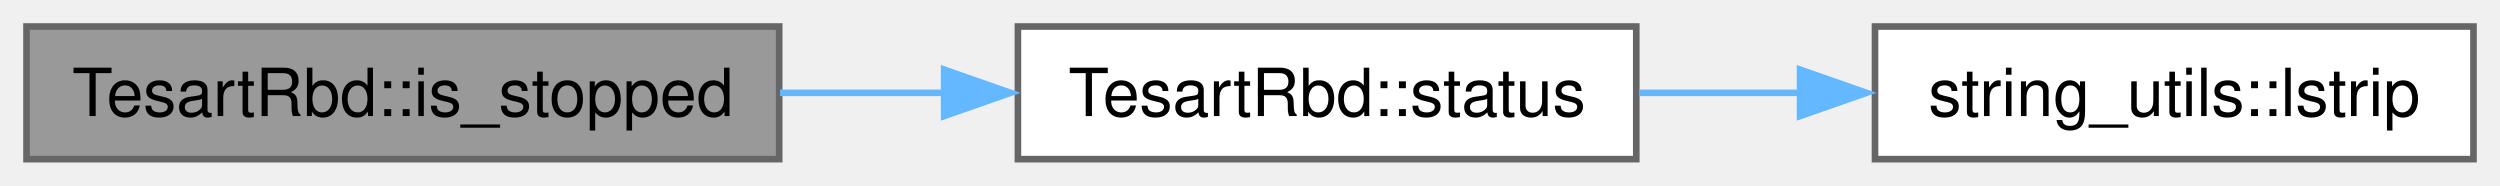
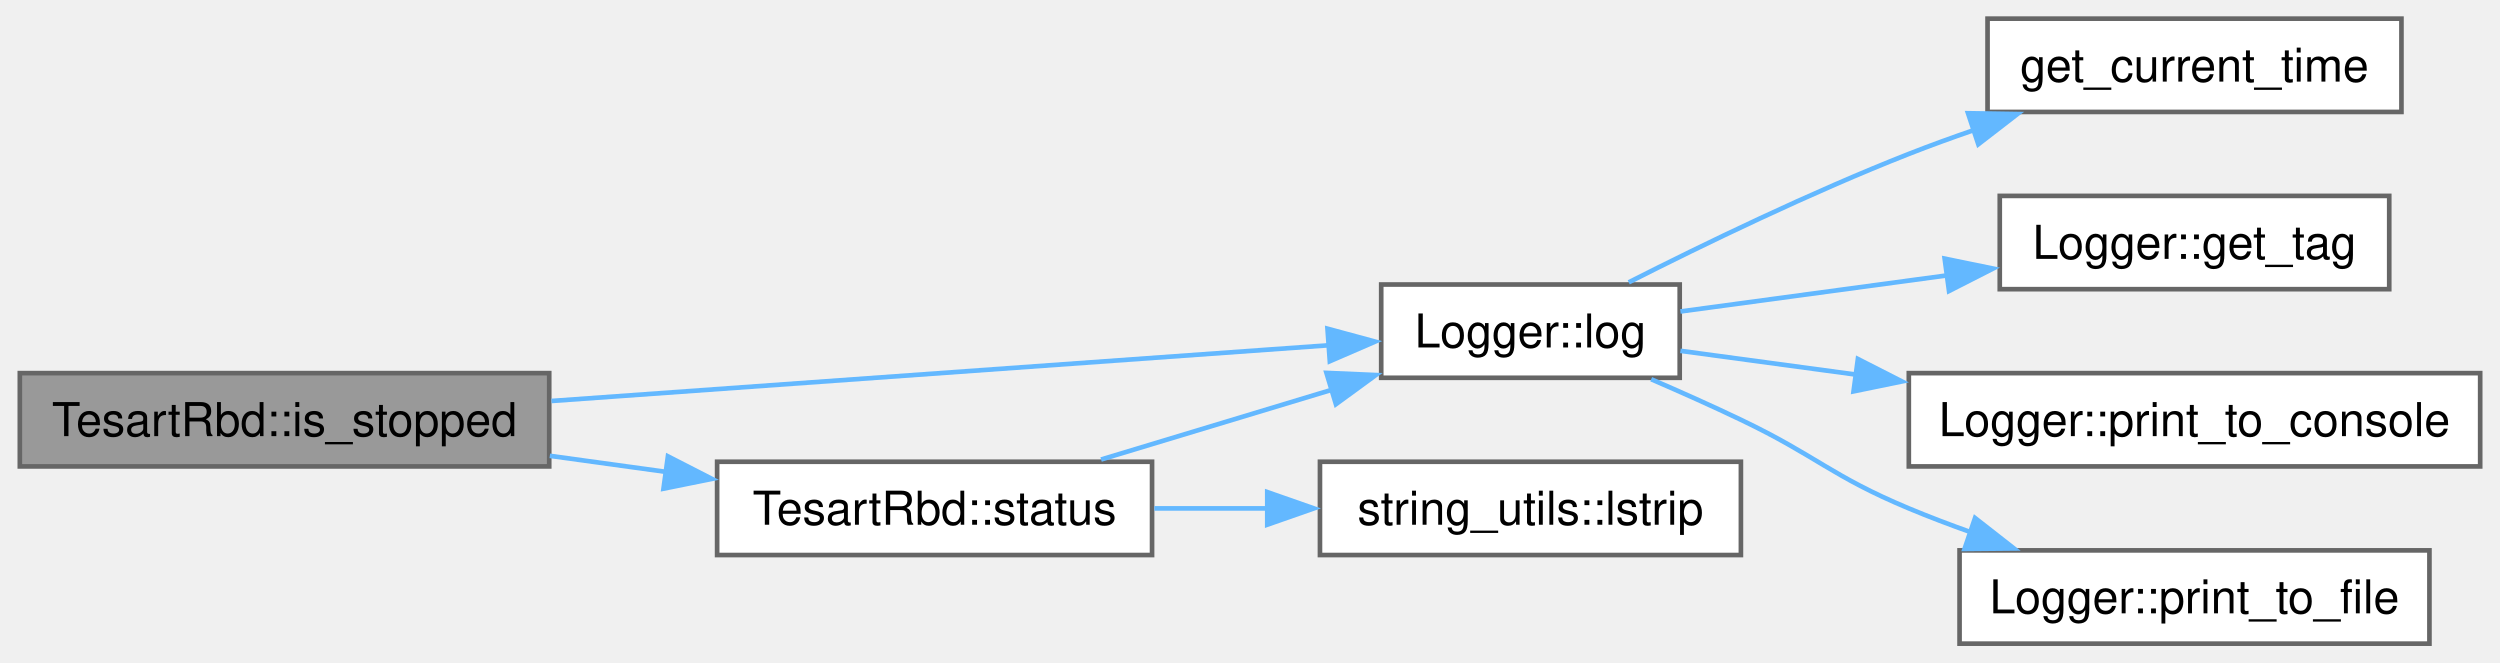
- <svg xmlns="http://www.w3.org/2000/svg" xmlns:xlink="http://www.w3.org/1999/xlink" width="377pt" height="28pt" viewBox="0.00 0.00 377.00 28.00">
-   <g id="graph0" class="graph" transform="scale(1 1) rotate(0) translate(4 24)">
+ <svg xmlns="http://www.w3.org/2000/svg" xmlns:xlink="http://www.w3.org/1999/xlink" width="536pt" height="142pt" viewBox="0.00 0.00 535.50 142.00">
+   <g id="graph0" class="graph" transform="scale(1 1) rotate(0) translate(4 138)">
    <g id="Node000001" class="node">
      <g id="a_Node000001">
        <a xlink:title="Метод позволяет проверить, остановлена ли ось">
-           <polygon fill="#999999" stroke="#666666" points="113.5,-20 0,-20 0,0 113.5,0 113.5,-20" />
-           <text text-anchor="middle" x="56.75" y="-6.5" font-family="Helvetica,sans-Serif" font-size="10.00">TesartRbd::is_stopped</text>
+           <polygon fill="#999999" stroke="#666666" points="113.5,-58 0,-58 0,-38 113.5,-38 113.5,-58" />
+           <text text-anchor="middle" x="56.75" y="-44.5" font-family="Helvetica,sans-Serif" font-size="10.00">TesartRbd::is_stopped</text>
        </a>
      </g>
    </g>
    <g id="Node000002" class="node">
      <g id="a_Node000002">
-         <a xlink:href="class_tesart_rbd.html#a650fde87d6af5531ac225689e1f912f1" target="_top" xlink:title="Запрос статуса оси ОПУ по номеру оси">
-           <polygon fill="white" stroke="#666666" points="242.75,-20 149.5,-20 149.5,0 242.75,0 242.75,-20" />
-           <text text-anchor="middle" x="196.12" y="-6.5" font-family="Helvetica,sans-Serif" font-size="10.00">TesartRbd::status</text>
+         <a xlink:href="class_logger.html#af7709105c2708359b7b082218f4cc3e1" target="_top" xlink:title="Метод, осуществляющий логирование">
+           <polygon fill="white" stroke="#666666" points="355.88,-77 291.88,-77 291.88,-57 355.88,-57 355.88,-77" />
+           <text text-anchor="middle" x="323.88" y="-63.5" font-family="Helvetica,sans-Serif" font-size="10.00">Logger::log</text>
        </a>
      </g>
    </g>
    <g id="edge1_Node000001_Node000002" class="edge">
      <g id="a_edge1_Node000001_Node000002">
        <a xlink:title=" ">
-           <path fill="none" stroke="#63b8ff" d="M113.63,-10C121.8,-10 130.22,-10 138.41,-10" />
-           <polygon fill="#63b8ff" stroke="#63b8ff" points="138.38,-13.5 148.38,-10 138.38,-6.5 138.38,-13.5" />
+           <path fill="none" stroke="#63b8ff" d="M113.98,-52.03C163.86,-55.6 235.62,-60.75 280.72,-63.98" />
+           <polygon fill="#63b8ff" stroke="#63b8ff" points="280.36,-67.53 290.58,-64.76 280.86,-60.55 280.36,-67.53" />
+         </a>
+       </g>
+     </g>
+     <g id="Node000007" class="node">
+       <g id="a_Node000007">
+         <a xlink:href="class_tesart_rbd.html#affbded46e17aa303601ba7ef885107b8" target="_top" xlink:title="Запрос статуса оси ОПУ по номеру оси">
+           <polygon fill="white" stroke="#666666" points="242.75,-39 149.5,-39 149.5,-19 242.75,-19 242.75,-39" />
+           <text text-anchor="middle" x="196.12" y="-25.5" font-family="Helvetica,sans-Serif" font-size="10.00">TesartRbd::status</text>
+         </a>
+       </g>
+     </g>
+     <g id="edge6_Node000001_Node000007" class="edge">
+       <g id="a_edge6_Node000001_Node000007">
+         <a xlink:title=" ">
+           <path fill="none" stroke="#63b8ff" d="M113.63,-40.27C121.89,-39.13 130.41,-37.95 138.69,-36.81" />
+           <polygon fill="#63b8ff" stroke="#63b8ff" points="138.95,-40.16 148.38,-35.33 138,-33.23 138.95,-40.16" />
        </a>
      </g>
    </g>
    <g id="Node000003" class="node">
      <g id="a_Node000003">
-         <a xlink:href="namespacestring__utils.html#a9fe07494ccc7914840b0d615974bc802" target="_top" xlink:title="Делит строку на две части по требуемому символу и возвращает содержимое правой части">
-           <polygon fill="white" stroke="#666666" points="369,-20 278.75,-20 278.75,0 369,0 369,-20" />
-           <text text-anchor="middle" x="323.88" y="-6.5" font-family="Helvetica,sans-Serif" font-size="10.00">string_utils::lstrip</text>
+         <a xlink:href="logger_8hpp.html#a49284b7befa8e31f81e01ee8f3735dd0" target="_top" xlink:title="Функция, которая снимает значение текущего времени и конвертирует его в строку с заданным шаблоном.">
+           <polygon fill="white" stroke="#666666" points="510.62,-134 421.88,-134 421.88,-114 510.62,-114 510.62,-134" />
+           <text text-anchor="middle" x="466.25" y="-120.5" font-family="Helvetica,sans-Serif" font-size="10.00">get_current_time</text>
        </a>
      </g>
    </g>
    <g id="edge2_Node000002_Node000003" class="edge">
      <g id="a_edge2_Node000002_Node000003">
        <a xlink:title=" ">
-           <path fill="none" stroke="#63b8ff" d="M243.24,-10C251.14,-10 259.42,-10 267.54,-10" />
-           <polygon fill="#63b8ff" stroke="#63b8ff" points="267.45,-13.5 277.45,-10 267.45,-6.5 267.45,-13.5" />
+           <path fill="none" stroke="#63b8ff" d="M344.95,-77.47C360.96,-85.58 384.08,-96.78 405,-105 409.49,-106.76 414.21,-108.48 418.95,-110.11" />
+           <polygon fill="#63b8ff" stroke="#63b8ff" points="417.69,-113.72 428.29,-113.55 419.9,-107.07 417.69,-113.72" />
+         </a>
+       </g>
+     </g>
+     <g id="Node000004" class="node">
+       <g id="a_Node000004">
+         <a xlink:href="class_logger.html#a6edb7b263f080d417b82a537ed50fee4" target="_top" xlink:title="Возвращает тег в зависимости от уровня логирования и от назначения тега.">
+           <polygon fill="white" stroke="#666666" points="508,-96 424.5,-96 424.5,-76 508,-76 508,-96" />
+           <text text-anchor="middle" x="466.25" y="-82.5" font-family="Helvetica,sans-Serif" font-size="10.00">Logger::get_tag</text>
+         </a>
+       </g>
+     </g>
+     <g id="edge3_Node000002_Node000004" class="edge">
+       <g id="a_edge3_Node000002_Node000004">
+         <a xlink:title=" ">
+           <path fill="none" stroke="#63b8ff" d="M356.03,-71.22C372.85,-73.49 394.06,-76.36 413.31,-78.97" />
+           <polygon fill="#63b8ff" stroke="#63b8ff" points="412.68,-82.55 423.06,-80.42 413.62,-75.61 412.68,-82.55" />
+         </a>
+       </g>
+     </g>
+     <g id="Node000005" class="node">
+       <g id="a_Node000005">
+         <a xlink:href="class_logger.html#a4825613142ebb093bf8fa26f21f7f3fc" target="_top" xlink:title="Метод, который выводит сообщение в консоль.">
+           <polygon fill="white" stroke="#666666" points="527.5,-58 405,-58 405,-38 527.5,-38 527.5,-58" />
+           <text text-anchor="middle" x="466.25" y="-44.5" font-family="Helvetica,sans-Serif" font-size="10.00">Logger::print_to_console</text>
+         </a>
+       </g>
+     </g>
+     <g id="edge4_Node000002_Node000005" class="edge">
+       <g id="a_edge4_Node000002_Node000005">
+         <a xlink:title=" ">
+           <path fill="none" stroke="#63b8ff" d="M356.03,-62.78C367.31,-61.26 380.56,-59.46 393.87,-57.66" />
+           <polygon fill="#63b8ff" stroke="#63b8ff" points="394.08,-61.03 403.52,-56.22 393.15,-54.09 394.08,-61.03" />
+         </a>
+       </g>
+     </g>
+     <g id="Node000006" class="node">
+       <g id="a_Node000006">
+         <a xlink:href="class_logger.html#a999bb33f7cf079cb98f32fae6016a2f3" target="_top" xlink:title="Метод, который записывает сообщение в файл.">
+           <polygon fill="white" stroke="#666666" points="516.62,-20 415.88,-20 415.88,0 516.62,0 516.62,-20" />
+           <text text-anchor="middle" x="466.25" y="-6.5" font-family="Helvetica,sans-Serif" font-size="10.00">Logger::print_to_file</text>
+         </a>
+       </g>
+     </g>
+     <g id="edge5_Node000002_Node000006" class="edge">
+       <g id="a_edge5_Node000002_Node000006">
+         <a xlink:title=" ">
+           <path fill="none" stroke="#63b8ff" d="M349.77,-56.69C356.09,-53.96 362.83,-50.95 369,-48 385.32,-40.19 388.31,-35.97 405,-29 409.33,-27.19 413.9,-25.46 418.5,-23.82" />
+           <polygon fill="#63b8ff" stroke="#63b8ff" points="419.2,-26.94 427.55,-20.41 416.95,-20.31 419.2,-26.94" />
+         </a>
+       </g>
+     </g>
+     <g id="edge7_Node000007_Node000002" class="edge">
+       <g id="a_edge7_Node000007_Node000002">
+         <a xlink:title=" ">
+           <path fill="none" stroke="#63b8ff" d="M231.82,-39.48C247.21,-44.13 265.43,-49.64 281.52,-54.5" />
+           <polygon fill="#63b8ff" stroke="#63b8ff" points="280.14,-58.05 290.73,-57.59 282.17,-51.34 280.14,-58.05" />
+         </a>
+       </g>
+     </g>
+     <g id="Node000008" class="node">
+       <g id="a_Node000008">
+         <a xlink:href="namespacestring__utils.html#a9fe07494ccc7914840b0d615974bc802" target="_top" xlink:title="Делит строку на две части по требуемому символу и возвращает содержимое правой части">
+           <polygon fill="white" stroke="#666666" points="369,-39 278.75,-39 278.75,-19 369,-19 369,-39" />
+           <text text-anchor="middle" x="323.88" y="-25.5" font-family="Helvetica,sans-Serif" font-size="10.00">string_utils::lstrip</text>
+         </a>
+       </g>
+     </g>
+     <g id="edge8_Node000007_Node000008" class="edge">
+       <g id="a_edge8_Node000007_Node000008">
+         <a xlink:title=" ">
+           <path fill="none" stroke="#63b8ff" d="M243.24,-29C251.14,-29 259.42,-29 267.54,-29" />
+           <polygon fill="#63b8ff" stroke="#63b8ff" points="267.45,-32.5 277.45,-29 267.45,-25.5 267.45,-32.5" />
        </a>
      </g>
    </g>
  </g>
</svg>
